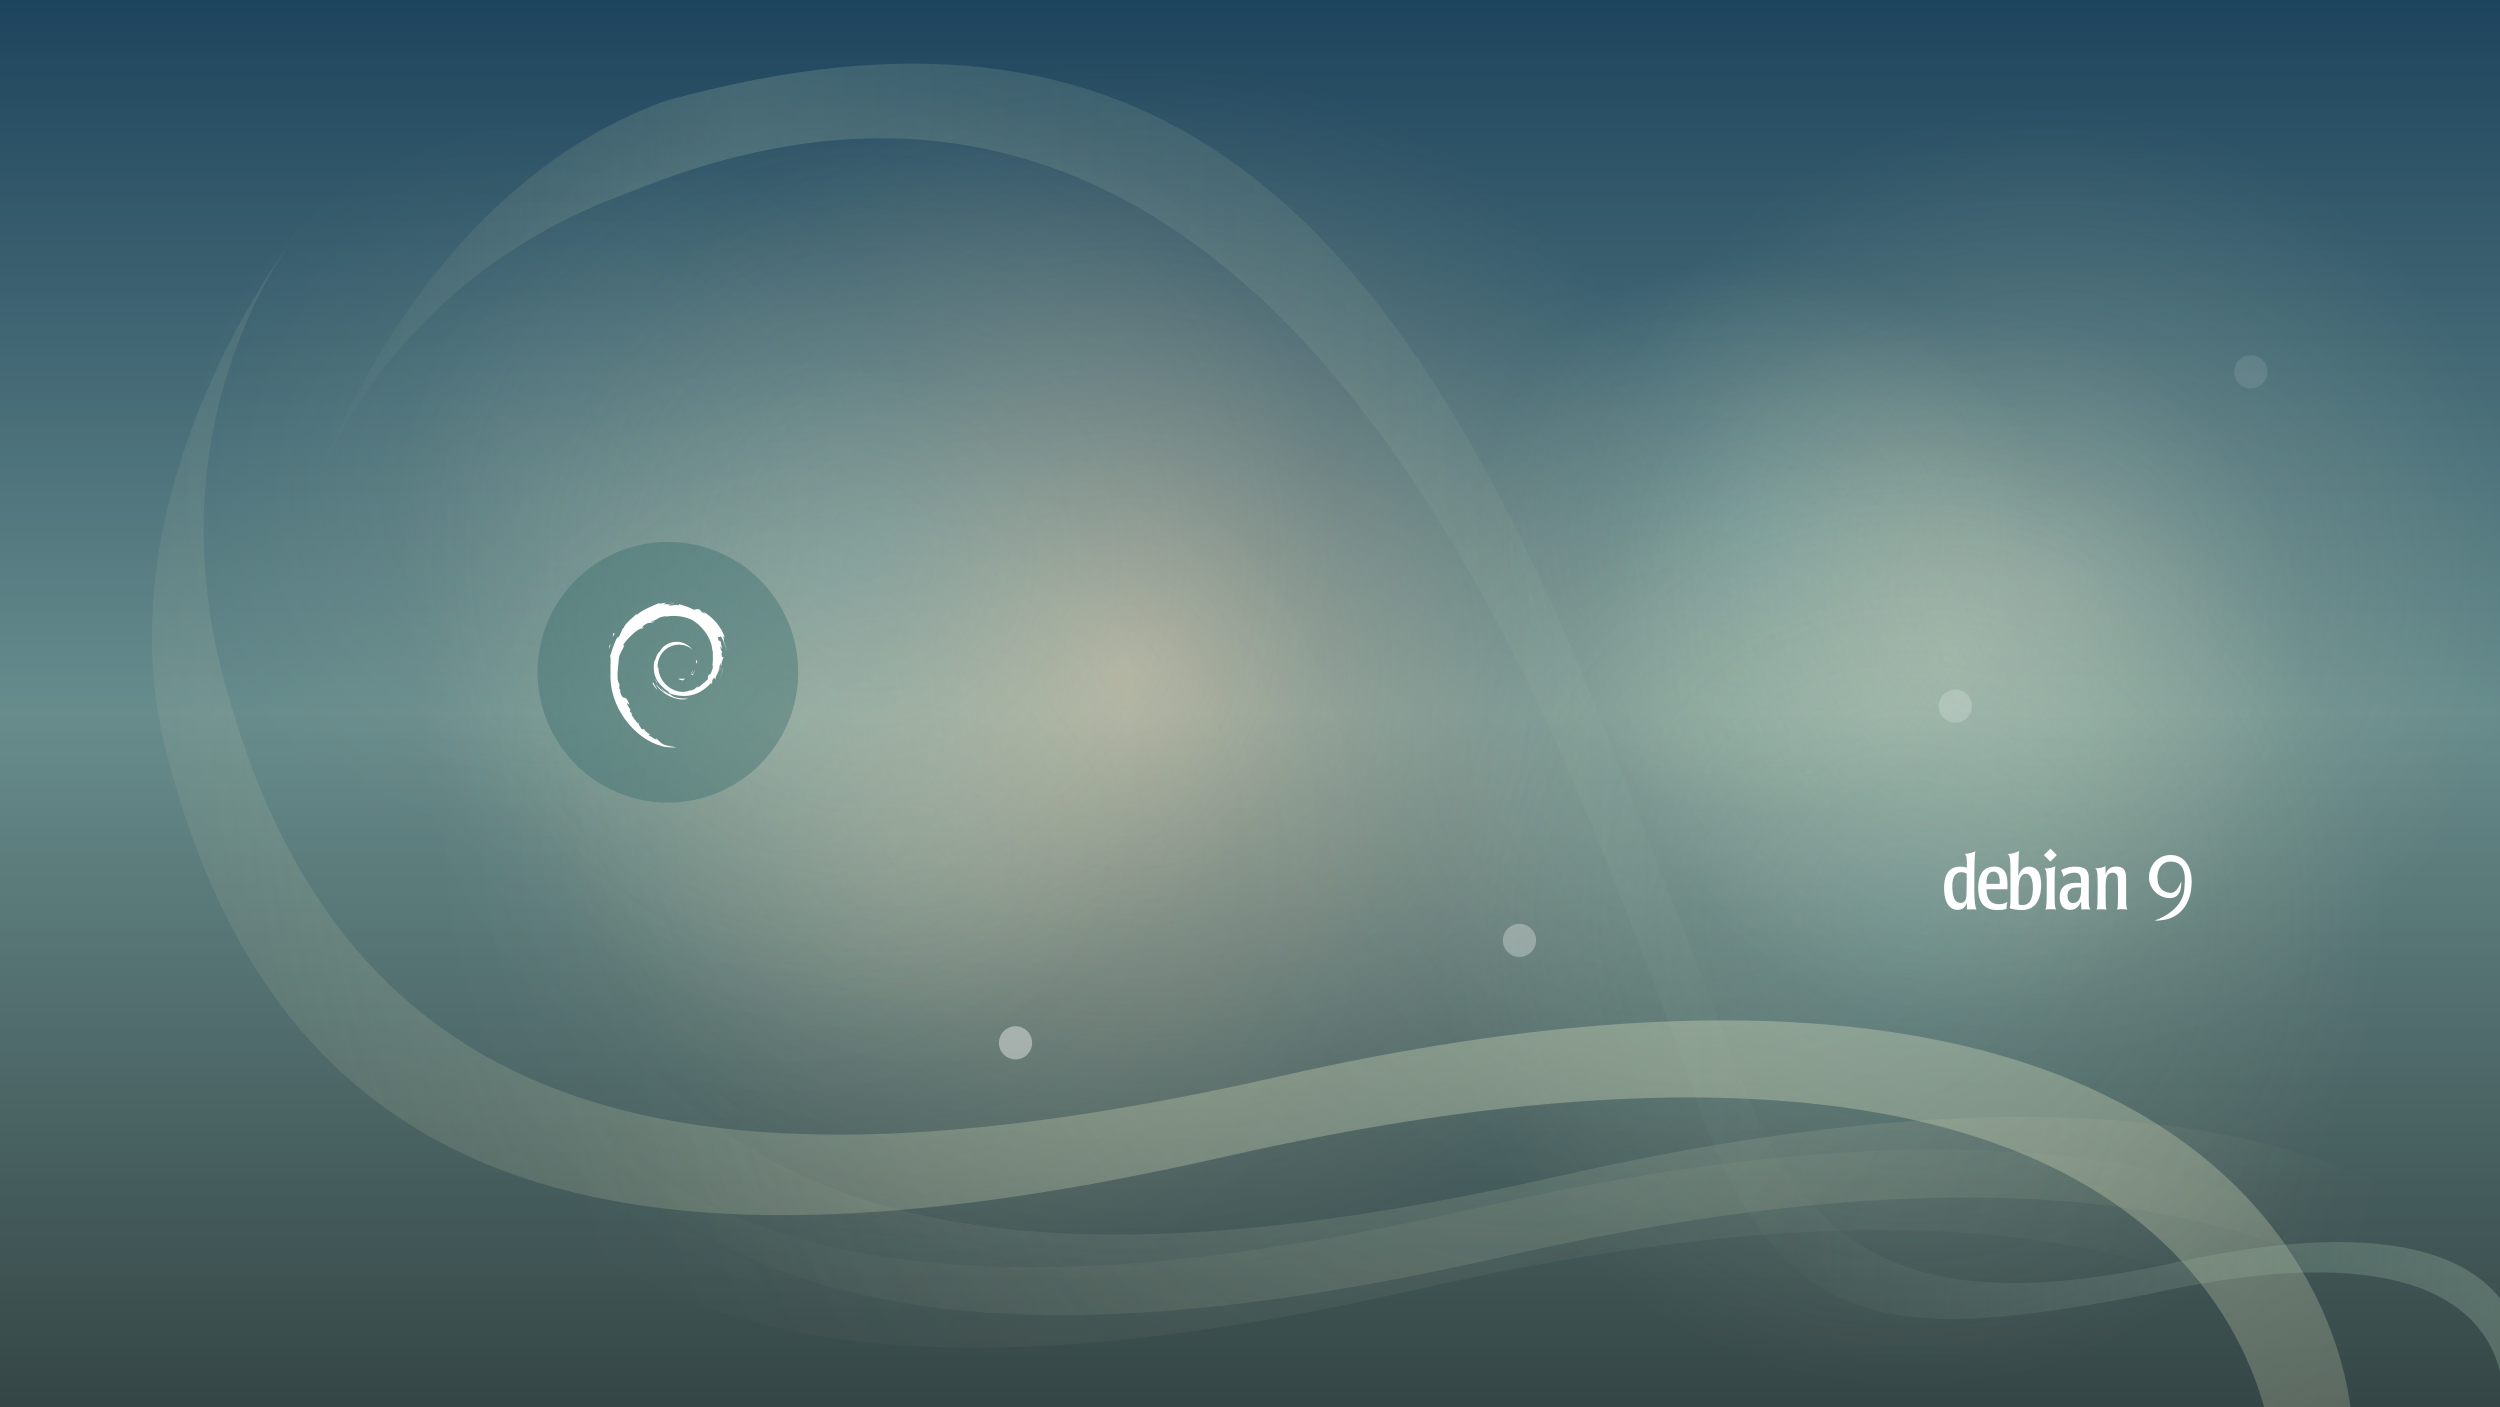
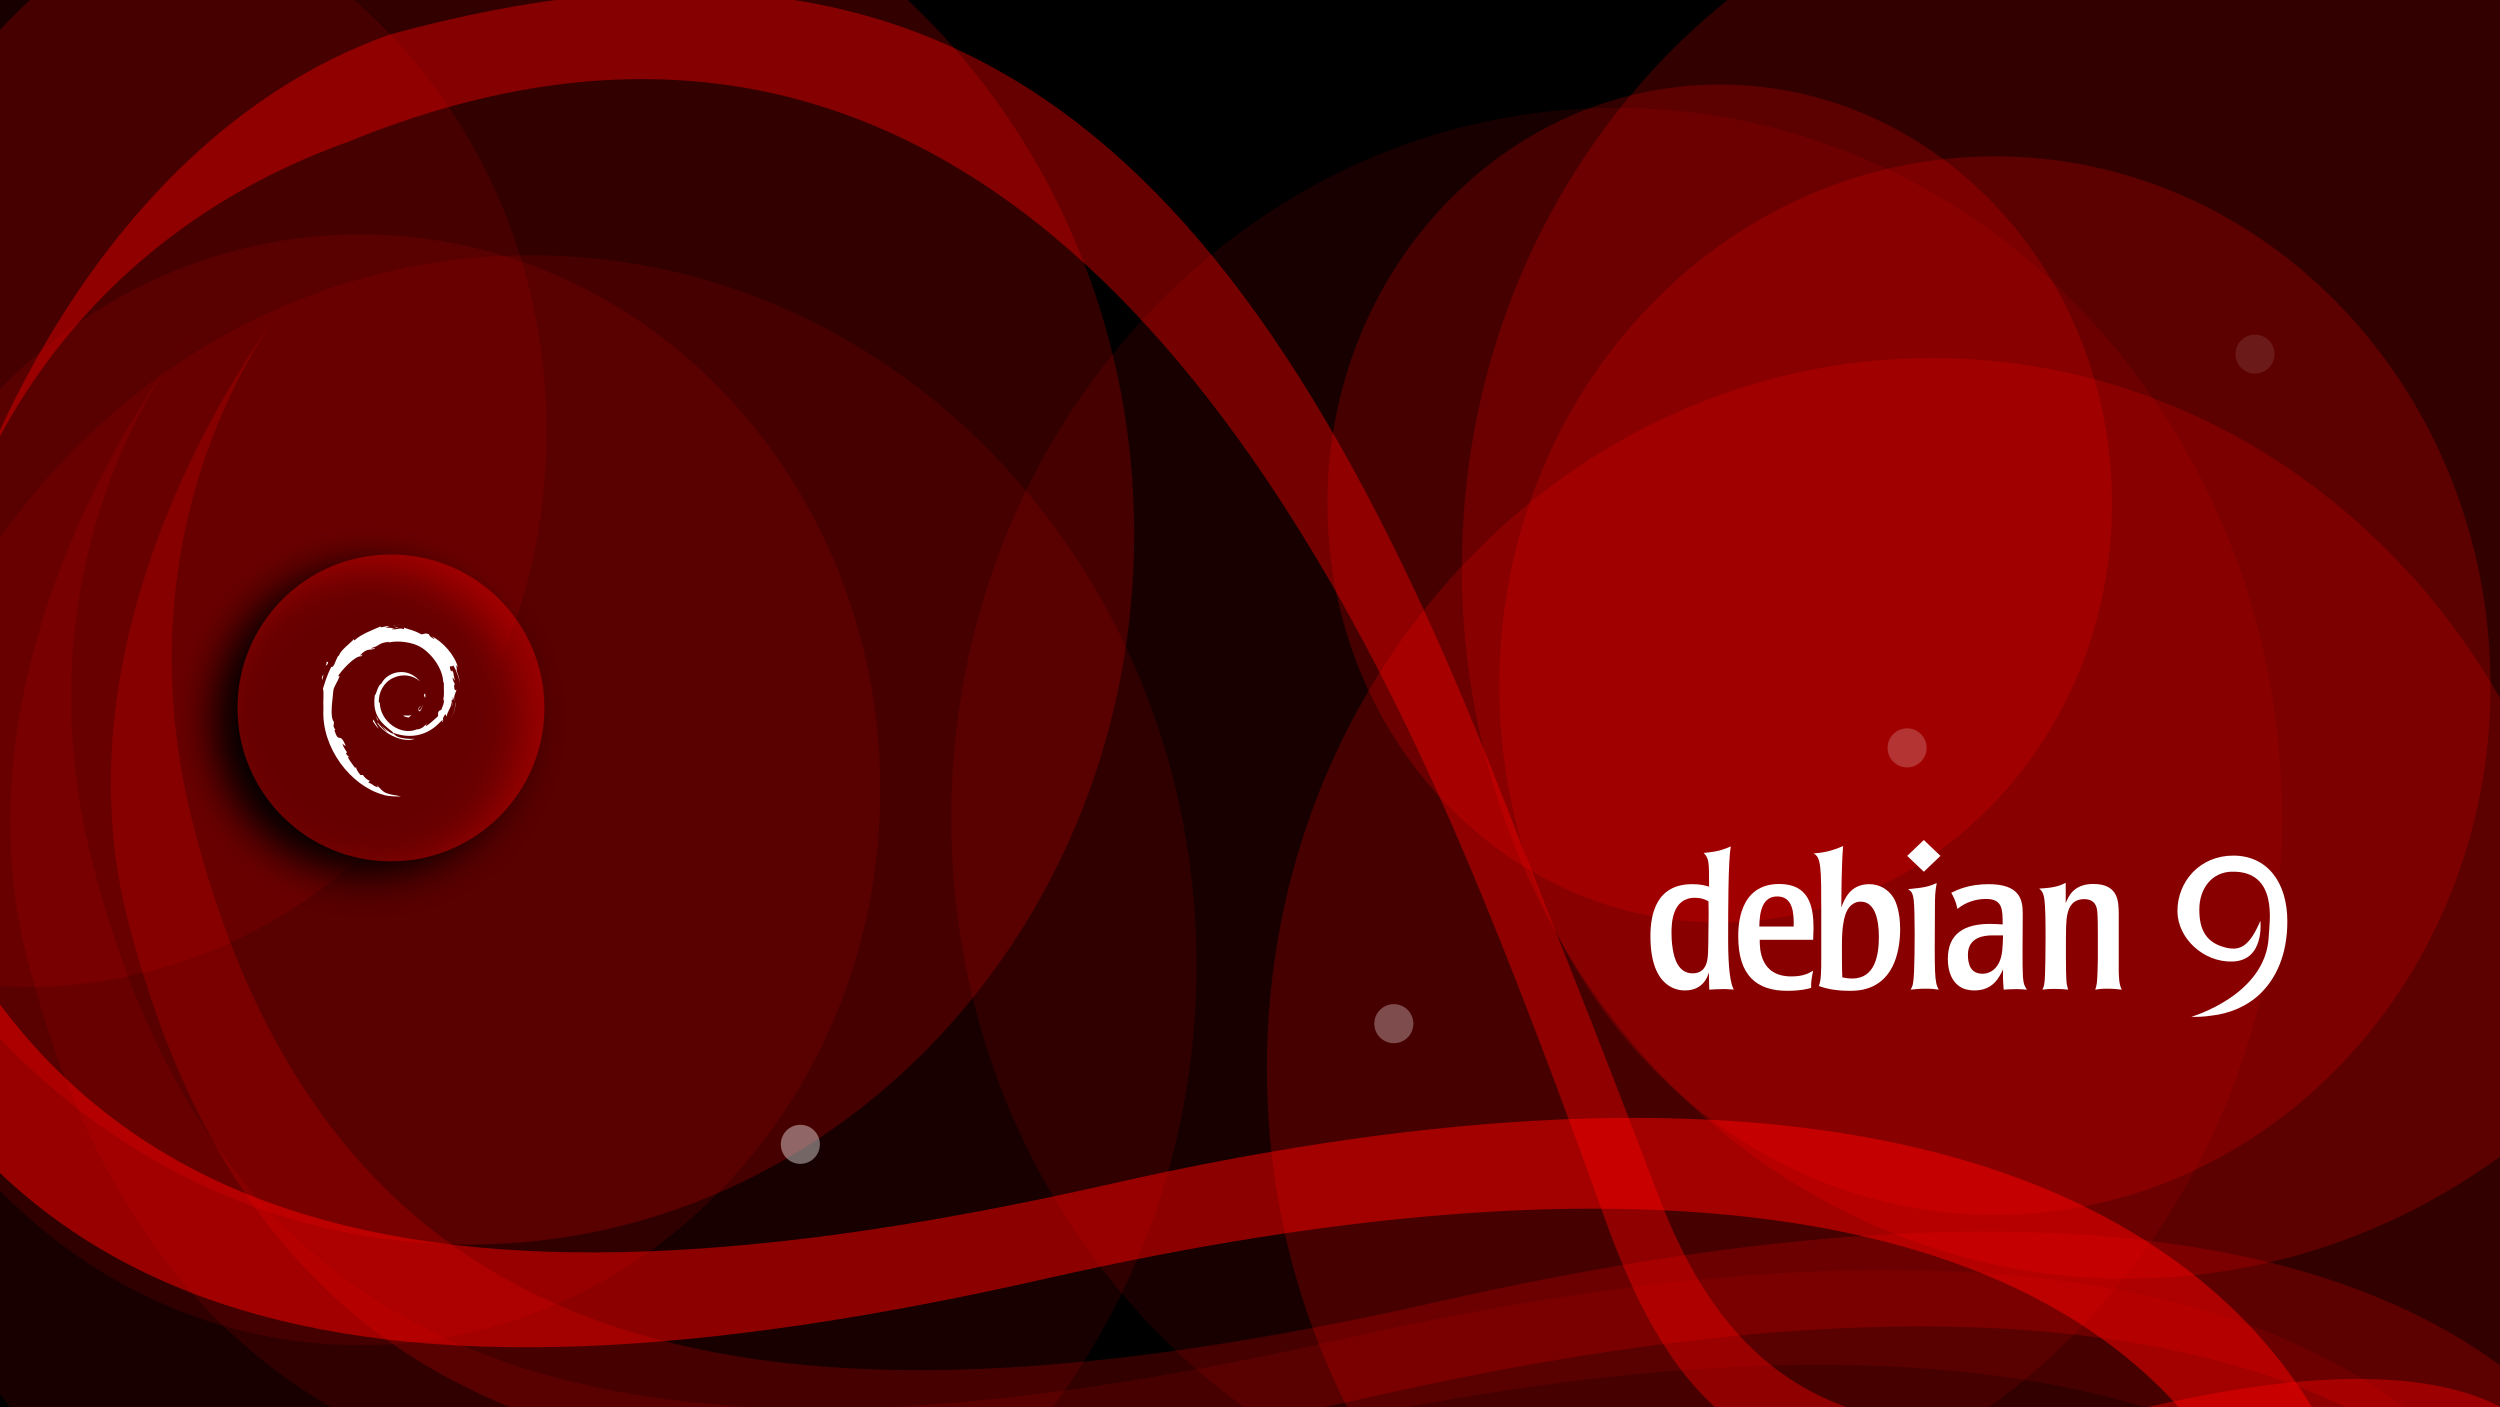
- <svg xmlns="http://www.w3.org/2000/svg" version="1.1" id="root" x="0px" y="0px" width="1280" height="720" viewBox="0 0 1280 720" enable-background="new 0 0 1920 1080" xml:space="preserve">
-   <defs id="defs188" />
-   <g id="background" transform="matrix(0.66667,0,0,0.66667,-9.7791138e-6,6.3175354e-6)">
-     <g id="background_1_">
+ <svg xmlns="http://www.w3.org/2000/svg" version="1.1" id="root" x="0px" y="0px" width="1365.333" height="768" viewBox="0 0 1280 720" enable-background="new 0 0 1920 1080" xml:space="preserve">
+   <defs id="defs188">
+     <filter style="color-interpolation-filters:sRGB" id="filter992" x="-0.156" width="1.312" y="-0.156" height="1.312">
+       <feGaussianBlur stdDeviation="13.01" id="feGaussianBlur994" />
+     </filter>
+   </defs>
+   <g transform="matrix(0.7850848,0,0,0.7850848,-202.5349,-42.8774)" id="background" style="fill:#000000;fill-opacity:1">
+     <g id="background_1_" style="fill:#000000;fill-opacity:1">
      <linearGradient id="SVGID_1_" gradientUnits="userSpaceOnUse" x1="-1423.411" y1="-3714.993" x2="-1423.412" y2="-2611.604" gradientTransform="translate(2381.039,3709.038)">
        <stop offset="0" style="stop-color:#133356" id="stop6" />
        <stop offset="0.502" style="stop-color:#7C9999" id="stop8" />
        <stop offset="1" style="stop-color:#333333" id="stop10" />
      </linearGradient>
-       <rect style="fill:url(#SVGID_1_)" x="-9.36" y="-8.61" width="1933.976" height="1105.453" id="rect12" />
+       <rect x="-9.36" y="-8.61" width="1933.976" height="1105.453" id="rect12" style="fill:#000000;fill-opacity:1" />
    </g>
-     <g id="Layer_4">
+     <g id="Layer_4" style="fill:#000000;fill-opacity:1">
      <radialGradient id="SVGID_2_" cx="-1527.168" cy="-2837.252" r="916.006" gradientTransform="matrix(1.0299,0,0,1.0518,2440.248,3498.963)" gradientUnits="userSpaceOnUse">
        <stop offset="0" style="stop-color:#E4C8A5;stop-opacity:0.5" id="stop16" />
        <stop offset="0.143" style="stop-color:#AEAB93;stop-opacity:0.437" id="stop18" />
        <stop offset="0.38" style="stop-color:#587E77;stop-opacity:0.333" id="stop20" />
        <stop offset="0.488" style="stop-color:#366C6C;stop-opacity:0.286" id="stop22" />
      </radialGradient>
-       <rect style="fill:url(#SVGID_2_)" x="-9.36" y="-7.921" width="1933.976" height="1104.42" id="rect24" />
+       <rect x="-9.36" y="-7.921" width="1933.976" height="1104.42" id="rect24" style="fill:#000000;fill-opacity:1" />
    </g>
  </g>
-   <g id="glows" transform="matrix(0.66667,0,0,0.66667,-9.7791138e-6,6.3175354e-6)">
+   <g id="glows" transform="matrix(0.934799,0,0,0.9983361,-381.4615,-154.1881)" style="opacity:1;fill:#ff0000;fill-opacity:1">
    <radialGradient id="SVGID_3_" cx="-880.329" cy="-3202.961" r="271.44" gradientTransform="translate(2381.039,3709.038)" gradientUnits="userSpaceOnUse">
      <stop offset="0" style="stop-color:#FFFCDD" id="stop28" />
      <stop offset="1" style="stop-color:#FEF9C8;stop-opacity:0" id="stop30" />
    </radialGradient>
-     <circle style="opacity:0.2;fill:url(#SVGID_3_)" enable-background="new    " cx="1500.71" cy="506.077" r="271.441" id="circle32" />
+     <circle enable-background="new    " cx="1500.71" cy="506.077" r="271.441" id="circle32" style="opacity:0.2;fill:#ff0000;fill-opacity:1" />
    <radialGradient id="SVGID_4_" cx="-1031.077" cy="-3296.374" r="214.852" gradientTransform="translate(2381.039,3709.038)" gradientUnits="userSpaceOnUse">
      <stop offset="0" style="stop-color:#99CCCC" id="stop35" />
      <stop offset="1" style="stop-color:#FEF9C8;stop-opacity:0" id="stop37" />
    </radialGradient>
-     <circle style="opacity:0.2;fill:url(#SVGID_4_)" enable-background="new    " cx="1349.963" cy="412.664" r="214.853" id="circle39" />
+     <circle enable-background="new    " cx="1349.963" cy="412.664" r="214.853" id="circle39" style="opacity:0.2;fill:#ff0000;fill-opacity:1" />
    <radialGradient id="SVGID_5_" cx="-1958.456" cy="-3333.318" r="284.85" gradientTransform="translate(2381.039,3709.038)" gradientUnits="userSpaceOnUse">
      <stop offset="0" style="stop-color:#FFFCDD" id="stop42" />
      <stop offset="1" style="stop-color:#FEF9C8;stop-opacity:0" id="stop44" />
    </radialGradient>
-     <circle style="opacity:0.1;fill:url(#SVGID_5_)" enable-background="new    " cx="422.583" cy="375.72" r="284.85" id="circle46" />
+     <circle enable-background="new    " cx="422.583" cy="375.72" r="284.85" id="circle46" style="opacity:0.1;fill:#ff0000;fill-opacity:1" />
    <radialGradient id="SVGID_6_" cx="-1775.687" cy="-3149.533" r="284.85" gradientTransform="translate(2381.039,3709.038)" gradientUnits="userSpaceOnUse">
      <stop offset="0" style="stop-color:#FFFCDD" id="stop49" />
      <stop offset="1" style="stop-color:#FEF9C8;stop-opacity:0" id="stop51" />
    </radialGradient>
-     <circle style="opacity:0.1;fill:url(#SVGID_6_)" enable-background="new    " cx="605.352" cy="559.505" r="284.85" id="circle53" />
+     <circle enable-background="new    " cx="605.352" cy="559.505" r="284.85" id="circle53" style="opacity:0.1;fill:#ff0000;fill-opacity:1" />
    <radialGradient id="SVGID_7_" cx="-1682.033" cy="-3059.282" r="364.403" gradientTransform="translate(2381.039,3709.038)" gradientUnits="userSpaceOnUse">
      <stop offset="0" style="stop-color:#FFFCDD" id="stop56" />
      <stop offset="1" style="stop-color:#FEF9C8;stop-opacity:0" id="stop58" />
    </radialGradient>
-     <circle style="opacity:0.1;fill:url(#SVGID_7_)" enable-background="new    " cx="699.006" cy="649.756" r="364.403" id="circle60" />
+     <circle enable-background="new    " cx="699.006" cy="649.756" r="364.403" id="circle60" style="opacity:0.1;fill:#ff0000;fill-opacity:1" />
    <radialGradient id="SVGID_8_" cx="-1087.554" cy="-3134.885" r="364.402" gradientTransform="translate(2381.039,3709.038)" gradientUnits="userSpaceOnUse">
      <stop offset="0" style="stop-color:#FFFCDD" id="stop63" />
      <stop offset="1" style="stop-color:#FEF9C8;stop-opacity:0" id="stop65" />
    </radialGradient>
-     <path style="opacity:0.1;fill:url(#SVGID_8_)" enable-background="new    " d="m 1293.485,209.751 c 201.253,0 364.401,163.145 364.401,364.402 0,201.259 -163.148,364.401 -364.401,364.401 -201.253,0 -364.402,-163.146 -364.402,-364.399 0,-201.257 163.149,-364.404 364.402,-364.404 z" id="path67" />
+     <path enable-background="new    " d="m 1293.485,209.751 c 201.253,0 364.401,163.145 364.401,364.402 0,201.259 -163.148,364.401 -364.401,364.401 -201.253,0 -364.402,-163.146 -364.402,-364.399 0,-201.257 163.149,-364.404 364.402,-364.404 z" id="path67" style="opacity:0.1;fill:#ff0000;fill-opacity:1" />
    <radialGradient id="SVGID_9_" cx="-1716.201" cy="-3280.709" r="364.402" gradientTransform="translate(2381.039,3709.038)" gradientUnits="userSpaceOnUse">
      <stop offset="0" style="stop-color:#99CCCC" id="stop70" />
      <stop offset="1" style="stop-color:#FEF9C8;stop-opacity:0" id="stop72" />
    </radialGradient>
-     <circle style="opacity:0.2;fill:url(#SVGID_9_)" enable-background="new    " cx="664.839" cy="428.329" r="364.402" id="circle74" />
+     <circle enable-background="new    " cx="664.839" cy="428.329" r="364.402" id="circle74" style="opacity:0.2;fill:#ff0000;fill-opacity:1" />
    <radialGradient id="SVGID_10_" cx="-807.9" cy="-3263.21" r="364.403" gradientTransform="translate(2381.039,3709.038)" gradientUnits="userSpaceOnUse">
      <stop offset="0" style="stop-color:#FFFCDD" id="stop77" />
      <stop offset="1" style="stop-color:#FEF9C8;stop-opacity:0" id="stop79" />
    </radialGradient>
-     <circle style="opacity:0.2;fill:url(#SVGID_10_)" enable-background="new    " cx="1573.139" cy="445.828" r="364.403" id="circle81" />
+     <circle enable-background="new    " cx="1573.139" cy="445.828" r="364.403" id="circle81" style="opacity:0.2;fill:#ff0000;fill-opacity:1" />
    <radialGradient id="SVGID_11_" cx="-914.674" cy="-3006.559" r="364.402" gradientTransform="translate(2381.039,3709.038)" gradientUnits="userSpaceOnUse">
      <stop offset="0" style="stop-color:#99CCCC" id="stop84" />
      <stop offset="1" style="stop-color:#FEF9C8;stop-opacity:0" id="stop86" />
    </radialGradient>
-     <circle style="opacity:0.2;fill:url(#SVGID_11_)" enable-background="new    " cx="1466.365" cy="702.48" r="364.402" id="circle88" />
+     <circle enable-background="new    " cx="1466.365" cy="702.48" r="364.402" id="circle88" style="opacity:0.2;fill:#ff0000;fill-opacity:1" />
  </g>
-   <g id="octopus_1_" transform="matrix(0.66667,0,0,0.66667,-9.7791138e-6,6.3175354e-6)">
-     <radialGradient id="SVGID_12_" cx="13584.957" cy="3721.352" r="684.922" gradientTransform="matrix(-1,0,0,-1,14686.324,4480.377)" gradientUnits="userSpaceOnUse">
+   <g transform="matrix(0.7850848,0,0,0.7850848,-202.5349,-42.8774)" id="octopus_1_" style="fill:#ff0000;fill-opacity:1">
+     <radialGradient id="SVGID_12_" cx="13584.957" cy="3721.352" r="684.922" gradientTransform="rotate(180,7343.162,2240.189)" gradientUnits="userSpaceOnUse">
      <stop offset="0" style="stop-color:#BCCCB3" id="stop92" />
      <stop offset="1" style="stop-color:#FEF9C8;stop-opacity:0" id="stop94" />
    </radialGradient>
-     <path style="opacity:0.1;fill:url(#SVGID_12_)" enable-background="new    " d="m 383.459,270.992 c 0,0 -161.611,198.069 -107.826,408.315 90.922,355.392 366.209,412.201 812.128,311.096 785.779,-178.168 812.933,219.711 807.101,256.653 l 42.657,-61.847 C 1943.352,1148.267 1916.192,750.395 1130.42,928.555 684.498,1029.661 409.211,972.856 318.292,617.46 264.508,407.218 383.459,270.992 383.459,270.992" id="path96" />
-     <radialGradient id="SVGID_13_" cx="13381.236" cy="3981.431" r="1372.653" gradientTransform="matrix(-1,0,0,-1,14686.324,4480.377)" gradientUnits="userSpaceOnUse">
+     <path enable-background="new    " d="m 383.459,270.992 c 0,0 -161.611,198.069 -107.826,408.315 90.922,355.392 366.209,412.201 812.128,311.096 785.779,-178.168 812.933,219.711 807.101,256.653 l 42.657,-61.847 C 1943.352,1148.267 1916.192,750.395 1130.42,928.555 684.498,1029.661 409.211,972.856 318.292,617.46 264.508,407.218 383.459,270.992 383.459,270.992" id="path96" style="opacity:0.1;fill:#ff0000;fill-opacity:1" />
+     <radialGradient id="SVGID_13_" cx="13381.236" cy="3981.431" r="1372.653" gradientTransform="rotate(180,7343.162,2240.189)" gradientUnits="userSpaceOnUse">
      <stop offset="0" style="stop-color:#BCCCB3" id="stop99" />
      <stop offset="1" style="stop-color:#FEF9C8;stop-opacity:0" id="stop101" />
    </radialGradient>
-     <path style="opacity:0.5;fill:url(#SVGID_13_)" enable-background="new    " d="m 235.482,169.127 c 0,0 -161.611,198.072 -107.828,408.317 90.921,355.39 366.207,412.199 812.131,311.095 785.769,-178.168 812.931,219.709 807.098,256.652 l 55.174,-5.571 C 1829.435,1077.132 1768.213,648.53 982.444,826.692 536.521,927.798 261.235,870.987 170.316,515.596 116.531,305.353 235.482,169.127 235.482,169.127" id="path103" />
-     <radialGradient id="SVGID_14_" cx="13519.34" cy="3746.436" r="684.921" gradientTransform="matrix(-1,0,0,-1,14686.324,4480.377)" gradientUnits="userSpaceOnUse">
+     <path enable-background="new    " d="m 235.482,169.127 c 0,0 -161.611,198.072 -107.828,408.317 90.921,355.39 366.207,412.199 812.131,311.095 785.769,-178.168 812.931,219.709 807.098,256.652 l 55.174,-5.571 C 1829.435,1077.132 1768.213,648.53 982.444,826.692 536.521,927.798 261.235,870.987 170.316,515.596 116.531,305.353 235.482,169.127 235.482,169.127" id="path103" style="opacity:0.5;fill:#ff0000;fill-opacity:1" />
+     <radialGradient id="SVGID_14_" cx="13519.34" cy="3746.436" r="684.921" gradientTransform="rotate(180,7343.162,2240.189)" gradientUnits="userSpaceOnUse">
      <stop offset="0" style="stop-color:#BCCCB3" id="stop106" />
      <stop offset="1" style="stop-color:#FEF9C8;stop-opacity:0" id="stop108" />
    </radialGradient>
-     <path style="opacity:0.2;fill:url(#SVGID_14_)" enable-background="new    " d="m 449.079,245.911 c 0,0 -161.611,198.073 -107.828,408.314 90.922,355.394 366.208,412.199 812.128,311.096 785.771,-178.162 812.933,219.709 807.1,256.651 l 42.658,-61.839 C 2008.97,1123.191 1981.81,725.311 1196.038,903.479 750.117,1004.585 474.83,947.774 383.911,592.384 330.127,382.135 449.079,245.911 449.079,245.911" id="path110" />
-     <linearGradient id="SVGID_15_" gradientUnits="userSpaceOnUse" x1="12747.42" y1="3910.324" x2="14452.203" y2="3910.324" gradientTransform="matrix(-1,0,0,-1,14686.324,4480.377)">
+     <path enable-background="new    " d="m 449.079,245.911 c 0,0 -161.611,198.073 -107.828,408.314 90.922,355.394 366.208,412.199 812.128,311.096 785.771,-178.162 812.933,219.709 807.1,256.651 l 42.658,-61.839 C 2008.97,1123.191 1981.81,725.311 1196.038,903.479 750.117,1004.585 474.83,947.774 383.911,592.384 330.127,382.135 449.079,245.911 449.079,245.911" id="path110" style="opacity:0.2;fill:#ff0000;fill-opacity:1" />
+     <linearGradient id="SVGID_15_" gradientUnits="userSpaceOnUse" x1="12747.42" y1="3910.324" x2="14452.203" y2="3910.324" gradientTransform="rotate(180,7343.162,2240.189)">
      <stop offset="0" style="stop-color:#ABCCB3;stop-opacity:0.7" id="stop113" />
      <stop offset="0.33" style="stop-color:#B4CFB5;stop-opacity:0.05" id="stop115" />
      <stop offset="0.803" style="stop-color:#C1D4B7;stop-opacity:0.5" id="stop117" />
      <stop offset="1" style="stop-color:#FEF9C8;stop-opacity:0" id="stop119" />
    </linearGradient>
-     <path style="opacity:0.4;fill:url(#SVGID_15_)" enable-background="new    " d="m 234.122,395.557 c 0,0 46.072,-174.883 250.301,-248.261 380.134,-155.523 599.966,158.606 731.945,472.082 11.666,27.705 40.83,97.698 88.949,231.851 63.561,177.193 150.193,179.351 342.267,143.215 296.29,-67.183 276.379,82.848 274.173,96.779 l 16.085,-23.315 c 2.208,-13.928 22.115,-163.959 -274.173,-96.784 -183.259,39.2 -272.41,-1.188 -323.818,-135.941 C 1288.439,700.437 1285.274,695.391 1236.78,571.259 1070.404,145.353 879.534,-23.687 511.697,77.291 307.473,150.671 234.122,395.557 234.122,395.557" id="path121" />
+     <path enable-background="new    " d="m 234.122,395.557 c 0,0 46.072,-174.883 250.301,-248.261 380.134,-155.523 599.966,158.606 731.945,472.082 11.666,27.705 40.83,97.698 88.949,231.851 63.561,177.193 150.193,179.351 342.267,143.215 296.29,-67.183 276.379,82.848 274.173,96.779 l 16.085,-23.315 c 2.208,-13.928 22.115,-163.959 -274.173,-96.784 -183.259,39.2 -272.41,-1.188 -323.818,-135.941 C 1288.439,700.437 1285.274,695.391 1236.78,571.259 1070.404,145.353 879.534,-23.687 511.697,77.291 307.473,150.671 234.122,395.557 234.122,395.557" id="path121" style="opacity:0.4;fill:#ff0000;fill-opacity:1" />
  </g>
-   <g id="rounds" transform="matrix(0.66667,0,0,0.66667,-9.7791138e-6,6.3175354e-6)">
-     <path style="fill:none;stroke:#ffffff;stroke-width:2;stroke-miterlimit:10" stroke-miterlimit="10" d="M 1234.628,684.753" id="path124" />
-     <circle style="opacity:0.3;fill:#ffffff" enable-background="new    " cx="1166.981" cy="722.208" r="12.742" id="circle126" />
-     <circle style="opacity:0.2;fill:#ffffff" enable-background="new    " cx="1501.709" cy="542.349" r="12.744" id="circle128" />
-     <circle style="opacity:0.1;fill:#ffffff" enable-background="new    " cx="1728.585" cy="285.548" r="12.742" id="circle130" />
-     <circle style="opacity:0.4;fill:#ffffff" enable-background="new    " cx="779.931" cy="800.892" r="12.743" id="circle132" />
+   <g transform="matrix(0.7850848,0,0,0.7850848,-202.5349,-42.8774)" id="rounds">
+     <path stroke-miterlimit="10" d="M 1234.628,684.753" id="path124" style="fill:none;stroke:#ffffff;stroke-width:2;stroke-miterlimit:10" />
+     <circle enable-background="new    " cx="1166.981" cy="722.208" r="12.742" id="circle126" style="opacity:0.3;fill:#ffffff" />
+     <circle enable-background="new    " cx="1501.709" cy="542.349" r="12.744" id="circle128" style="opacity:0.2;fill:#ffffff" />
+     <circle enable-background="new    " cx="1728.585" cy="285.548" r="12.742" id="circle130" style="opacity:0.1;fill:#ffffff" />
+     <circle enable-background="new    " cx="779.931" cy="800.892" r="12.743" id="circle132" style="opacity:0.4;fill:#ffffff" />
  </g>
-   <g id="logoGroup_1_" transform="matrix(0.466669,0,0,0.466669,102.5887,103.2565)">
-     <circle enable-background="new    " cx="512.941" cy="516.28" r="142.965" id="circle135" style="opacity:0.4;fill:#366c6c" />
-     <g id="logo_1_" enable-background="new    ">
-       <path d="m 525.504,523.351 c -2.653,0.029 0.502,1.357 3.967,1.893 0.96,-0.75 1.823,-1.502 2.596,-2.239 -2.153,0.533 -4.348,0.547 -6.563,0.346" id="path138" style="fill:#ffffff" />
-       <path d="m 539.746,519.8 c 1.59,-2.186 2.735,-4.57 3.139,-7.038 -0.357,1.762 -1.309,3.273 -2.207,4.881 -4.962,3.133 -0.467,-1.847 -0.013,-3.747 -5.321,6.715 -0.726,4.026 -0.919,5.904" id="path140" style="fill:#ffffff" />
-       <path d="m 545.007,506.114 c 0.323,-4.777 -0.938,-3.261 -1.356,-1.445 0.486,0.261 0.879,3.372 1.356,1.445" id="path142" style="fill:#ffffff" />
-       <path d="m 515.438,440.791 c 1.418,0.261 3.062,0.45 2.825,0.791 1.553,-0.348 1.906,-0.654 -2.825,-0.791" id="path144" style="fill:#ffffff" />
-       <path d="m 518.265,441.578 -0.992,0.215 0.93,-0.094 0.062,-0.121" id="path146" style="fill:#ffffff" />
-       <path d="m 562.436,507.93 c 0.15,4.286 -1.255,6.376 -2.532,10.063 l -2.288,1.147 c -1.885,3.65 0.182,2.327 -1.156,5.212 -2.937,2.612 -8.891,8.155 -10.794,8.659 -1.398,-0.032 0.95,-1.646 1.245,-2.277 -3.919,2.693 -3.139,4.036 -9.15,5.683 l -0.178,-0.392 c -14.795,6.962 -35.342,-6.825 -35.078,-25.651 -0.155,1.194 -0.448,0.896 -0.777,1.375 -0.763,-9.683 4.476,-19.405 13.306,-23.385 8.649,-4.274 18.775,-2.532 24.944,3.25 -3.395,-4.451 -10.159,-9.176 -18.167,-8.73 -7.849,0.139 -15.208,5.125 -17.648,10.538 -4.028,2.532 -4.49,9.761 -6.241,11.082 -2.368,17.334 4.436,24.82 15.934,33.635 1.803,1.229 0.507,1.401 0.75,2.33 -3.829,-1.785 -7.312,-4.487 -10.188,-7.793 1.526,2.23 3.18,4.395 5.303,6.096 -3.604,-1.215 -8.415,-8.729 -9.819,-9.03 6.209,11.12 25.175,19.503 35.125,15.333 -4.602,0.173 -10.442,0.096 -15.616,-1.816 -2.167,-1.114 -5.124,-3.423 -4.597,-3.859 13.563,5.064 27.564,3.829 39.306,-5.572 2.988,-2.327 6.251,-6.279 7.191,-6.333 -1.418,2.128 0.243,1.025 -0.848,2.903 2.972,-4.8 -1.293,-1.954 3.07,-8.283 l 1.605,2.219 c -0.603,-3.99 4.957,-8.819 4.388,-15.119 1.277,-1.924 1.418,2.078 0.062,6.502 1.876,-4.917 0.5,-5.693 0.977,-9.762 0.514,1.362 1.201,2.815 1.56,4.253 -1.224,-4.755 1.244,-8 1.862,-10.755 -0.607,-0.266 -1.884,2.092 -2.178,-3.508 0.043,-2.439 0.68,-1.277 0.923,-1.881 -0.475,-0.275 -1.73,-2.145 -2.492,-5.731 0.548,-0.838 1.479,2.181 2.229,2.302 -0.48,-2.848 -1.315,-5.017 -1.354,-7.204 -2.205,-4.598 -0.783,0.619 -2.566,-1.966 -2.34,-7.311 1.941,-1.692 2.24,-5.012 3.544,5.144 5.569,13.112 6.501,16.421 -0.708,-4.027 -1.843,-7.92 -3.257,-11.703 1.073,0.465 -1.744,-8.285 1.397,-2.492 -3.343,-12.336 -14.35,-23.867 -24.461,-29.268 1.236,1.13 2.803,2.551 2.249,2.774 -5.044,-2.99 -4.153,-3.227 -4.88,-4.494 -4.101,-1.672 -4.36,0.139 -7.068,0.008 -7.725,-4.103 -9.215,-3.667 -16.324,-6.23 l 0.321,1.519 c -5.12,-1.711 -5.964,0.635 -11.492,0.006 -0.335,-0.263 1.774,-0.952 3.509,-1.203 -4.95,0.654 -4.719,-0.976 -9.555,0.182 1.191,-0.831 2.45,-1.397 3.727,-2.103 -4.031,0.251 -9.634,2.346 -7.908,0.426 -6.583,2.938 -18.267,7.068 -24.828,13.216 l -0.206,-1.376 c -3.014,3.61 -13.104,10.771 -13.915,15.454 l -0.796,0.182 c -1.559,2.654 -2.572,5.652 -3.821,8.367 -2.045,3.486 -2.999,1.342 -2.705,1.883 -4.024,8.163 -6.018,15.009 -7.751,20.639 1.235,1.84 0.03,11.068 0.496,18.451 -2.014,36.477 25.605,71.918 55.802,80.09 4.424,1.594 10.998,1.529 16.604,1.681 -6.607,-1.884 -7.459,-0.993 -13.894,-3.247 -4.639,-2.186 -5.657,-4.681 -8.946,-7.534 l 1.301,2.294 c -6.445,-2.284 -3.748,-2.819 -8.995,-4.481 l 1.395,-1.806 c -2.086,-0.159 -5.529,-3.519 -6.474,-5.389 l -2.289,0.099 c -2.743,-3.384 -4.211,-5.831 -4.103,-7.724 l -0.749,1.315 c -0.83,-1.438 -10.106,-12.704 -5.289,-10.086 -0.896,-0.816 -2.087,-1.32 -3.379,-3.665 l 0.988,-1.115 c -2.321,-2.977 -4.272,-6.792 -4.112,-8.076 1.236,1.671 2.088,1.978 2.938,2.265 -5.854,-14.5 -6.178,-0.791 -10.596,-14.761 l 0.938,-0.072 c -0.709,-1.087 -1.154,-2.254 -1.727,-3.412 l 0.412,-4.063 c -4.203,-4.859 -1.175,-20.679 -0.567,-29.352 0.421,-3.531 3.504,-7.285 5.853,-13.183 l -1.433,-0.25 c 2.734,-4.767 15.633,-19.181 21.61,-18.447 2.896,-3.625 -0.578,-0.018 -1.146,-0.924 6.359,-6.583 8.361,-4.639 12.646,-5.831 4.633,-2.738 -3.969,1.073 -1.772,-1.038 8,-2.046 5.661,-4.638 16.102,-5.685 1.1,0.628 -2.552,0.961 -3.463,1.772 6.663,-3.26 21.084,-2.521 30.447,1.804 10.871,5.083 23.074,20.097 23.558,34.223 l 0.547,0.141 c -0.273,5.614 0.869,12.111 -1.114,18.081 l 1.321,-2.806" id="path148" style="fill:#ffffff" />
-       <path d="m 496.537,526.989 -0.374,1.86 c 1.743,2.37 3.129,4.939 5.355,6.784 -1.603,-3.119 -2.79,-4.41 -4.981,-8.644" id="path150" style="fill:#ffffff" />
-       <path d="m 500.655,526.832 c -0.915,-1.025 -1.473,-2.248 -2.086,-3.468 0.588,2.157 1.787,3.992 2.9,5.889 l -0.814,-2.421" id="path152" style="fill:#ffffff" />
-       <path d="m 573.625,510.97 -0.385,0.979 c -0.708,5.08 -2.256,10.104 -4.629,14.758 2.614,-4.913 4.298,-10.287 5.014,-15.737" id="path154" style="fill:#ffffff" />
-       <path d="m 515.965,439.515 c 1.803,-0.66 4.409,-0.358 6.317,-0.791 -2.486,0.213 -4.957,0.338 -7.392,0.639 l 1.075,0.152" id="path156" style="fill:#ffffff" />
-       <path d="m 452.966,473.019 c 0.414,3.827 -2.88,5.311 0.724,2.78 1.939,-4.353 -0.747,-1.197 -0.724,-2.78" id="path158" style="fill:#ffffff" />
-       <path d="m 448.724,490.734 c 0.831,-2.551 0.99,-4.08 1.308,-5.561 -2.305,2.938 -1.067,3.562 -1.308,5.561" id="path160" style="fill:#ffffff" />
-     </g>
+   <circle style="opacity:1;fill:#000000;fill-opacity:1;stroke-width:0.7;filter:url(#filter992)" id="circle135-3" r="100.076" cy="689.742" cx="255.874" enable-background="new    " transform="matrix(0.7850848,0,0,0.7850848,-12.70498,-172.675)" />
+   <circle style="opacity:0.4;fill:#fe0000;fill-opacity:1;stroke-width:0.55" id="circle135" cy="362.446" cx="200.167" enable-background="new    " r="78.568" />
+   <g enable-background="new    " id="logo_1_" transform="matrix(0.5495593,0,0,0.5495593,-81.72421,78.71968)">
+     <path style="fill:#ffffff" id="path138" d="m 525.504,523.351 c -2.653,0.029 0.502,1.357 3.967,1.893 0.96,-0.75 1.823,-1.502 2.596,-2.239 -2.153,0.533 -4.348,0.547 -6.563,0.346" />
+     <path style="fill:#ffffff" id="path140" d="m 539.746,519.8 c 1.59,-2.186 2.735,-4.57 3.139,-7.038 -0.357,1.762 -1.309,3.273 -2.207,4.881 -4.962,3.133 -0.467,-1.847 -0.013,-3.747 -5.321,6.715 -0.726,4.026 -0.919,5.904" />
+     <path style="fill:#ffffff" id="path142" d="m 545.007,506.114 c 0.323,-4.777 -0.938,-3.261 -1.356,-1.445 0.486,0.261 0.879,3.372 1.356,1.445" />
+     <path style="fill:#ffffff" id="path144" d="m 515.438,440.791 c 1.418,0.261 3.062,0.45 2.825,0.791 1.553,-0.348 1.906,-0.654 -2.825,-0.791" />
+     <path style="fill:#ffffff" id="path146" d="m 518.265,441.578 -0.992,0.215 0.93,-0.094 0.062,-0.121" />
+     <path style="fill:#ffffff" id="path148" d="m 562.436,507.93 c 0.15,4.286 -1.255,6.376 -2.532,10.063 l -2.288,1.147 c -1.885,3.65 0.182,2.327 -1.156,5.212 -2.937,2.612 -8.891,8.155 -10.794,8.659 -1.398,-0.032 0.95,-1.646 1.245,-2.277 -3.919,2.693 -3.139,4.036 -9.15,5.683 l -0.178,-0.392 c -14.795,6.962 -35.342,-6.825 -35.078,-25.651 -0.155,1.194 -0.448,0.896 -0.777,1.375 -0.763,-9.683 4.476,-19.405 13.306,-23.385 8.649,-4.274 18.775,-2.532 24.944,3.25 -3.395,-4.451 -10.159,-9.176 -18.167,-8.73 -7.849,0.139 -15.208,5.125 -17.648,10.538 -4.028,2.532 -4.49,9.761 -6.241,11.082 -2.368,17.334 4.436,24.82 15.934,33.635 1.803,1.229 0.507,1.401 0.75,2.33 -3.829,-1.785 -7.312,-4.487 -10.188,-7.793 1.526,2.23 3.18,4.395 5.303,6.096 -3.604,-1.215 -8.415,-8.729 -9.819,-9.03 6.209,11.12 25.175,19.503 35.125,15.333 -4.602,0.173 -10.442,0.096 -15.616,-1.816 -2.167,-1.114 -5.124,-3.423 -4.597,-3.859 13.563,5.064 27.564,3.829 39.306,-5.572 2.988,-2.327 6.251,-6.279 7.191,-6.333 -1.418,2.128 0.243,1.025 -0.848,2.903 2.972,-4.8 -1.293,-1.954 3.07,-8.283 l 1.605,2.219 c -0.603,-3.99 4.957,-8.819 4.388,-15.119 1.277,-1.924 1.418,2.078 0.062,6.502 1.876,-4.917 0.5,-5.693 0.977,-9.762 0.514,1.362 1.201,2.815 1.56,4.253 -1.224,-4.755 1.244,-8 1.862,-10.755 -0.607,-0.266 -1.884,2.092 -2.178,-3.508 0.043,-2.439 0.68,-1.277 0.923,-1.881 -0.475,-0.275 -1.73,-2.145 -2.492,-5.731 0.548,-0.838 1.479,2.181 2.229,2.302 -0.48,-2.848 -1.315,-5.017 -1.354,-7.204 -2.205,-4.598 -0.783,0.619 -2.566,-1.966 -2.34,-7.311 1.941,-1.692 2.24,-5.012 3.544,5.144 5.569,13.112 6.501,16.421 -0.708,-4.027 -1.843,-7.92 -3.257,-11.703 1.073,0.465 -1.744,-8.285 1.397,-2.492 -3.343,-12.336 -14.35,-23.867 -24.461,-29.268 1.236,1.13 2.803,2.551 2.249,2.774 -5.044,-2.99 -4.153,-3.227 -4.88,-4.494 -4.101,-1.672 -4.36,0.139 -7.068,0.008 -7.725,-4.103 -9.215,-3.667 -16.324,-6.23 l 0.321,1.519 c -5.12,-1.711 -5.964,0.635 -11.492,0.006 -0.335,-0.263 1.774,-0.952 3.509,-1.203 -4.95,0.654 -4.719,-0.976 -9.555,0.182 1.191,-0.831 2.45,-1.397 3.727,-2.103 -4.031,0.251 -9.634,2.346 -7.908,0.426 -6.583,2.938 -18.267,7.068 -24.828,13.216 l -0.206,-1.376 c -3.014,3.61 -13.104,10.771 -13.915,15.454 l -0.796,0.182 c -1.559,2.654 -2.572,5.652 -3.821,8.367 -2.045,3.486 -2.999,1.342 -2.705,1.883 -4.024,8.163 -6.018,15.009 -7.751,20.639 1.235,1.84 0.03,11.068 0.496,18.451 -2.014,36.477 25.605,71.918 55.802,80.09 4.424,1.594 10.998,1.529 16.604,1.681 -6.607,-1.884 -7.459,-0.993 -13.894,-3.247 -4.639,-2.186 -5.657,-4.681 -8.946,-7.534 l 1.301,2.294 c -6.445,-2.284 -3.748,-2.819 -8.995,-4.481 l 1.395,-1.806 c -2.086,-0.159 -5.529,-3.519 -6.474,-5.389 l -2.289,0.099 c -2.743,-3.384 -4.211,-5.831 -4.103,-7.724 l -0.749,1.315 c -0.83,-1.438 -10.106,-12.704 -5.289,-10.086 -0.896,-0.816 -2.087,-1.32 -3.379,-3.665 l 0.988,-1.115 c -2.321,-2.977 -4.272,-6.792 -4.112,-8.076 1.236,1.671 2.088,1.978 2.938,2.265 -5.854,-14.5 -6.178,-0.791 -10.596,-14.761 l 0.938,-0.072 c -0.709,-1.087 -1.154,-2.254 -1.727,-3.412 l 0.412,-4.063 c -4.203,-4.859 -1.175,-20.679 -0.567,-29.352 0.421,-3.531 3.504,-7.285 5.853,-13.183 l -1.433,-0.25 c 2.734,-4.767 15.633,-19.181 21.61,-18.447 2.896,-3.625 -0.578,-0.018 -1.146,-0.924 6.359,-6.583 8.361,-4.639 12.646,-5.831 4.633,-2.738 -3.969,1.073 -1.772,-1.038 8,-2.046 5.661,-4.638 16.102,-5.685 1.1,0.628 -2.552,0.961 -3.463,1.772 6.663,-3.26 21.084,-2.521 30.447,1.804 10.871,5.083 23.074,20.097 23.558,34.223 l 0.547,0.141 c -0.273,5.614 0.869,12.111 -1.114,18.081 l 1.321,-2.806" />
+     <path style="fill:#ffffff" id="path150" d="m 496.537,526.989 -0.374,1.86 c 1.743,2.37 3.129,4.939 5.355,6.784 -1.603,-3.119 -2.79,-4.41 -4.981,-8.644" />
+     <path style="fill:#ffffff" id="path152" d="m 500.655,526.832 c -0.915,-1.025 -1.473,-2.248 -2.086,-3.468 0.588,2.157 1.787,3.992 2.9,5.889 l -0.814,-2.421" />
+     <path style="fill:#ffffff" id="path154" d="m 573.625,510.97 -0.385,0.979 c -0.708,5.08 -2.256,10.104 -4.629,14.758 2.614,-4.913 4.298,-10.287 5.014,-15.737" />
+     <path style="fill:#ffffff" id="path156" d="m 515.965,439.515 c 1.803,-0.66 4.409,-0.358 6.317,-0.791 -2.486,0.213 -4.957,0.338 -7.392,0.639 l 1.075,0.152" />
+     <path style="fill:#ffffff" id="path158" d="m 452.966,473.019 c 0.414,3.827 -2.88,5.311 0.724,2.78 1.939,-4.353 -0.747,-1.197 -0.724,-2.78" />
+     <path style="fill:#ffffff" id="path160" d="m 448.724,490.734 c 0.831,-2.551 0.99,-4.08 1.308,-5.561 -2.305,2.938 -1.067,3.562 -1.308,5.561" />
  </g>
-   <g id="debian_1_" transform="matrix(0.3733352,0,0,0.3733352,465.8507,199.2959)">
+   <g id="debian_1_" transform="matrix(0.960476,0,0,0.9172866,-517.2854,-147.8542)">
    <g id="g163">
-       <path d="m 1449.401,671.188 c -0.101,0.11 -0.101,17.342 -0.319,21.84 -0.21,3.636 -0.536,11.449 -8.242,11.449 -7.924,0 -9.851,-9.099 -10.49,-13.06 -0.751,-4.387 -0.751,-8.032 -0.751,-9.631 0,-5.138 0.321,-19.485 12.417,-19.485 3.643,0 5.676,1.073 7.281,1.924 l 0.104,6.963 z m -31.041,12.636 c 0,30.186 16.057,30.186 18.41,30.186 6.637,0 10.921,-3.643 12.74,-9.955 l 0.216,9.523 c 2.032,-0.103 4.071,-0.318 7.389,-0.318 1.178,0 2.134,0 2.998,0.106 0.857,0 1.712,0.105 2.677,0.212 -1.715,-3.421 -2.998,-11.125 -2.998,-27.832 0,-16.267 0,-43.778 1.394,-52.131 -3.853,1.823 -7.176,3.002 -14.455,3.642 2.895,3.104 2.895,4.711 2.895,18.834 -2.031,-0.638 -4.604,-1.39 -8.991,-1.39 -19.17,0.004 -22.275,16.7 -22.275,29.123" id="path165" style="fill:#ffffff" />
-       <path d="m 1476.411,678.358 c 0.106,-8.883 1.932,-16.803 9.529,-16.803 8.353,0 8.988,9.2 8.776,16.803 l -18.305,0 z m 28.902,1.075 c 0,-12.524 -2.457,-24.836 -18.297,-24.836 -21.839,0 -21.839,24.198 -21.839,29.33 0,21.733 9.74,30.294 26.115,30.294 7.276,0 10.811,-1.065 12.74,-1.606 -0.103,-3.853 0.426,-6.313 1.072,-9.629 -2.248,1.394 -5.139,3.213 -11.564,3.213 -16.699,0 -16.914,-15.208 -16.914,-20.448 l 28.479,0 0.208,-6.318" id="path167" style="fill:#ffffff" />
-       <path d="m 1540.139,684.035 c 0,9.954 -1.818,23.334 -14.235,23.334 -1.719,0 -3.854,-0.322 -5.247,-0.644 -0.216,-3.853 -0.216,-10.488 -0.216,-18.195 0,-9.206 0.959,-14.016 1.715,-16.379 2.248,-7.598 7.277,-7.702 8.242,-7.702 8.136,0 9.741,11.238 9.741,19.586 z m -30.721,11.668 c 0,7.922 0,12.416 -1.285,15.842 4.389,1.715 9.848,2.676 16.381,2.676 4.172,0 16.271,0 22.799,-13.379 3.105,-6.207 4.175,-14.561 4.175,-20.875 0,-3.858 -0.427,-12.311 -3.534,-17.665 -2.995,-5.027 -7.814,-7.597 -12.949,-7.597 -10.274,0 -13.269,8.563 -14.874,12.951 0,-5.455 0.103,-24.511 0.956,-34.252 -6.955,3.213 -11.242,3.741 -15.841,4.172 4.178,1.713 4.178,8.782 4.178,31.795 l 0,26.332" id="path169" style="fill:#ffffff" />
+       <path d="m 1449.401,671.188 c -0.101,0.11 -0.101,17.342 -0.319,21.84 -0.21,3.636 -0.536,11.449 -8.242,11.449 -7.924,0 -9.851,-9.099 -10.49,-13.06 -0.751,-4.387 -0.751,-8.032 -0.751,-9.631 0,-5.138 0.321,-19.485 12.417,-19.485 3.643,0 5.676,1.073 7.281,1.924 z m -31.041,12.636 c 0,30.186 16.057,30.186 18.41,30.186 6.637,0 10.921,-3.643 12.74,-9.955 l 0.216,9.523 c 2.032,-0.103 4.071,-0.318 7.389,-0.318 1.178,0 2.134,0 2.998,0.106 0.857,0 1.712,0.105 2.677,0.212 -1.715,-3.421 -2.998,-11.125 -2.998,-27.832 0,-16.267 0,-43.778 1.394,-52.131 -3.853,1.823 -7.176,3.002 -14.455,3.642 2.895,3.104 2.895,4.711 2.895,18.834 -2.031,-0.638 -4.604,-1.39 -8.991,-1.39 -19.17,0.004 -22.275,16.7 -22.275,29.123" id="path165" style="fill:#ffffff" />
+       <path d="m 1476.411,678.358 c 0.106,-8.883 1.932,-16.803 9.529,-16.803 8.353,0 8.988,9.2 8.776,16.803 z m 28.902,1.075 c 0,-12.524 -2.457,-24.836 -18.297,-24.836 -21.839,0 -21.839,24.198 -21.839,29.33 0,21.733 9.74,30.294 26.115,30.294 7.276,0 10.811,-1.065 12.74,-1.606 -0.103,-3.853 0.426,-6.313 1.072,-9.629 -2.248,1.394 -5.139,3.213 -11.564,3.213 -16.699,0 -16.914,-15.208 -16.914,-20.448 h 28.479 l 0.208,-6.318" id="path167" style="fill:#ffffff" />
+       <path d="m 1540.139,684.035 c 0,9.954 -1.818,23.334 -14.235,23.334 -1.719,0 -3.854,-0.322 -5.247,-0.644 -0.216,-3.853 -0.216,-10.488 -0.216,-18.195 0,-9.206 0.959,-14.016 1.715,-16.379 2.248,-7.598 7.277,-7.702 8.242,-7.702 8.136,0 9.741,11.238 9.741,19.586 z m -30.721,11.668 c 0,7.922 0,12.416 -1.285,15.842 4.389,1.715 9.848,2.676 16.381,2.676 4.172,0 16.271,0 22.799,-13.379 3.105,-6.207 4.175,-14.561 4.175,-20.875 0,-3.858 -0.427,-12.311 -3.534,-17.665 -2.995,-5.027 -7.814,-7.597 -12.949,-7.597 -10.274,0 -13.269,8.563 -14.874,12.951 0,-5.455 0.103,-24.511 0.956,-34.252 -6.955,3.213 -11.242,3.741 -15.841,4.172 4.178,1.713 4.178,8.782 4.178,31.795 v 26.332" id="path169" style="fill:#ffffff" />
      <path d="m 1572.065,713.578 c -2.143,-0.318 -3.645,-0.535 -6.746,-0.535 -3.423,0 -5.779,0.217 -8.243,0.535 1.073,-2.033 1.499,-2.998 1.82,-9.949 0.427,-9.53 0.535,-35.012 -0.213,-40.364 -0.538,-4.069 -1.498,-4.711 -2.996,-5.776 8.776,-0.859 11.234,-1.498 15.305,-3.425 -0.853,4.707 -0.967,7.071 -0.967,14.238 -0.212,36.929 -0.319,40.886 2.04,45.276" id="path171" style="fill:#ffffff" />
-       <path d="m 1606.345,683.281 c -0.218,6.747 -0.323,11.458 -2.145,15.206 -2.251,4.818 -5.996,6.209 -8.776,6.209 -6.43,0 -7.818,-5.348 -7.818,-10.594 0,-10.062 8.997,-10.815 13.057,-10.815 l 5.686,0 0,-0.006 0,0 z m -29.443,13.17 c 0,6.745 2.035,13.483 8.032,16.379 2.675,1.18 5.351,1.18 6.209,1.18 9.849,0 13.164,-7.284 15.201,-11.778 -0.105,4.711 0,7.599 0.318,11.347 1.928,-0.103 3.854,-0.318 7.07,-0.318 1.82,0 3.528,0.216 5.348,0.318 -1.179,-1.816 -1.819,-2.892 -2.143,-7.063 -0.213,-4.066 -0.213,-8.136 -0.213,-13.808 l 0.104,-21.838 c 0,-8.142 -2.141,-16.168 -18.201,-16.168 -10.592,0 -16.803,3.213 -19.909,4.819 1.286,2.354 2.362,4.386 3.32,8.992 4.183,-3.642 9.637,-5.569 15.199,-5.569 8.891,0 8.891,5.895 8.891,14.239 -2.033,-0.104 -3.746,-0.317 -6.64,-0.317 -13.593,-10e-4 -22.586,5.238 -22.586,19.585" id="path173" style="fill:#ffffff" />
-       <path d="m 1668,702.981 c 0.105,3.64 0.105,7.494 1.602,10.599 -2.359,-0.218 -3.747,-0.537 -8.137,-0.537 -2.569,0 -3.956,0.221 -5.995,0.537 0.427,-1.394 0.645,-1.923 0.862,-3.746 0.318,-2.459 0.538,-10.707 0.538,-13.599 l 0,-11.56 c 0,-5.032 0,-12.314 -0.33,-14.879 -0.215,-1.815 -0.743,-6.745 -6.958,-6.745 -6.102,0 -8.132,4.495 -8.885,8.135 -0.853,3.744 -0.853,7.815 -0.853,23.657 0.101,13.703 0.101,14.982 1.174,18.732 -1.819,-0.212 -4.069,-0.423 -7.273,-0.423 -2.572,0 -4.287,0.101 -6.421,0.423 0.75,-1.714 1.179,-2.57 1.391,-8.562 0.219,-5.894 0.646,-34.795 -0.324,-41.642 -0.532,-4.178 -1.606,-5.138 -2.779,-6.211 8.674,-0.429 11.452,-1.819 14.131,-3.213 l 0,11.344 c 1.283,-3.319 3.959,-10.708 14.664,-10.708 13.385,0 13.487,9.741 13.596,16.165 l 0,32.233" id="path175" style="fill:#ffffff" />
+       <path d="m 1606.345,683.281 c -0.218,6.747 -0.323,11.458 -2.145,15.206 -2.251,4.818 -5.996,6.209 -8.776,6.209 -6.43,0 -7.818,-5.348 -7.818,-10.594 0,-10.062 8.997,-10.815 13.057,-10.815 h 5.686 v -0.006 0 z m -29.443,13.17 c 0,6.745 2.035,13.483 8.032,16.379 2.675,1.18 5.351,1.18 6.209,1.18 9.849,0 13.164,-7.284 15.201,-11.778 -0.105,4.711 0,7.599 0.318,11.347 1.928,-0.103 3.854,-0.318 7.07,-0.318 1.82,0 3.528,0.216 5.348,0.318 -1.179,-1.816 -1.819,-2.892 -2.143,-7.063 -0.213,-4.066 -0.213,-8.136 -0.213,-13.808 l 0.104,-21.838 c 0,-8.142 -2.141,-16.168 -18.201,-16.168 -10.592,0 -16.803,3.213 -19.909,4.819 1.286,2.354 2.362,4.386 3.32,8.992 4.183,-3.642 9.637,-5.569 15.199,-5.569 8.891,0 8.891,5.895 8.891,14.239 -2.033,-0.104 -3.746,-0.317 -6.64,-0.317 -13.593,-10e-4 -22.586,5.238 -22.586,19.585" id="path173" style="fill:#ffffff" />
+       <path d="m 1668,702.981 c 0.105,3.64 0.105,7.494 1.602,10.599 -2.359,-0.218 -3.747,-0.537 -8.137,-0.537 -2.569,0 -3.956,0.221 -5.995,0.537 0.427,-1.394 0.645,-1.923 0.862,-3.746 0.318,-2.459 0.538,-10.707 0.538,-13.599 v -11.56 c 0,-5.032 0,-12.314 -0.33,-14.879 -0.215,-1.815 -0.743,-6.745 -6.958,-6.745 -6.102,0 -8.132,4.495 -8.885,8.135 -0.853,3.744 -0.853,7.815 -0.853,23.657 0.101,13.703 0.101,14.982 1.174,18.732 -1.819,-0.212 -4.069,-0.423 -7.273,-0.423 -2.572,0 -4.287,0.101 -6.421,0.423 0.75,-1.714 1.179,-2.57 1.391,-8.562 0.219,-5.894 0.646,-34.795 -0.324,-41.642 -0.532,-4.178 -1.606,-5.138 -2.779,-6.211 8.674,-0.429 11.452,-1.819 14.131,-3.213 v 11.344 c 1.283,-3.319 3.959,-10.708 14.664,-10.708 13.385,0 13.487,9.741 13.596,16.165 v 32.233" id="path175" style="fill:#ffffff" />
      <path d="m 1572.969,638.913 -8.868,8.861 -8.86,-8.861 8.86,-8.861 8.868,8.861" id="path177" style="fill:#ffffff" />
    </g>
    <g id="_x39_">
      <g id="g180">
        <g id="g182">
          <path d="m 1728.581,697.889 c -15.674,0.464 -29.287,-13.274 -29.287,-28.164 0,-16.489 11.934,-30.97 29.765,-30.97 17.822,0 28.82,14.482 28.82,36.736 0,19.18 -6.425,32.587 -15.014,40.907 -6.701,6.565 -15.957,10.587 -25.339,11.664 -4.286,0.668 -8.038,0.803 -10.856,0.668 0,0 40.037,-12.034 41.296,-44.969 0.276,-7.367 5.366,-36.693 -19.842,-36.023 -10.049,0.264 -17.164,8.849 -17.164,21.183 0,10.854 3.337,18.55 14.339,21.244 7.688,1.885 12.513,-1.094 18.209,-15.016 -0.01,0 2.516,22.229 -14.927,22.74 z" id="path184" style="fill:#ffffff" />
        </g>
      </g>
    </g>
  </g>
</svg>
